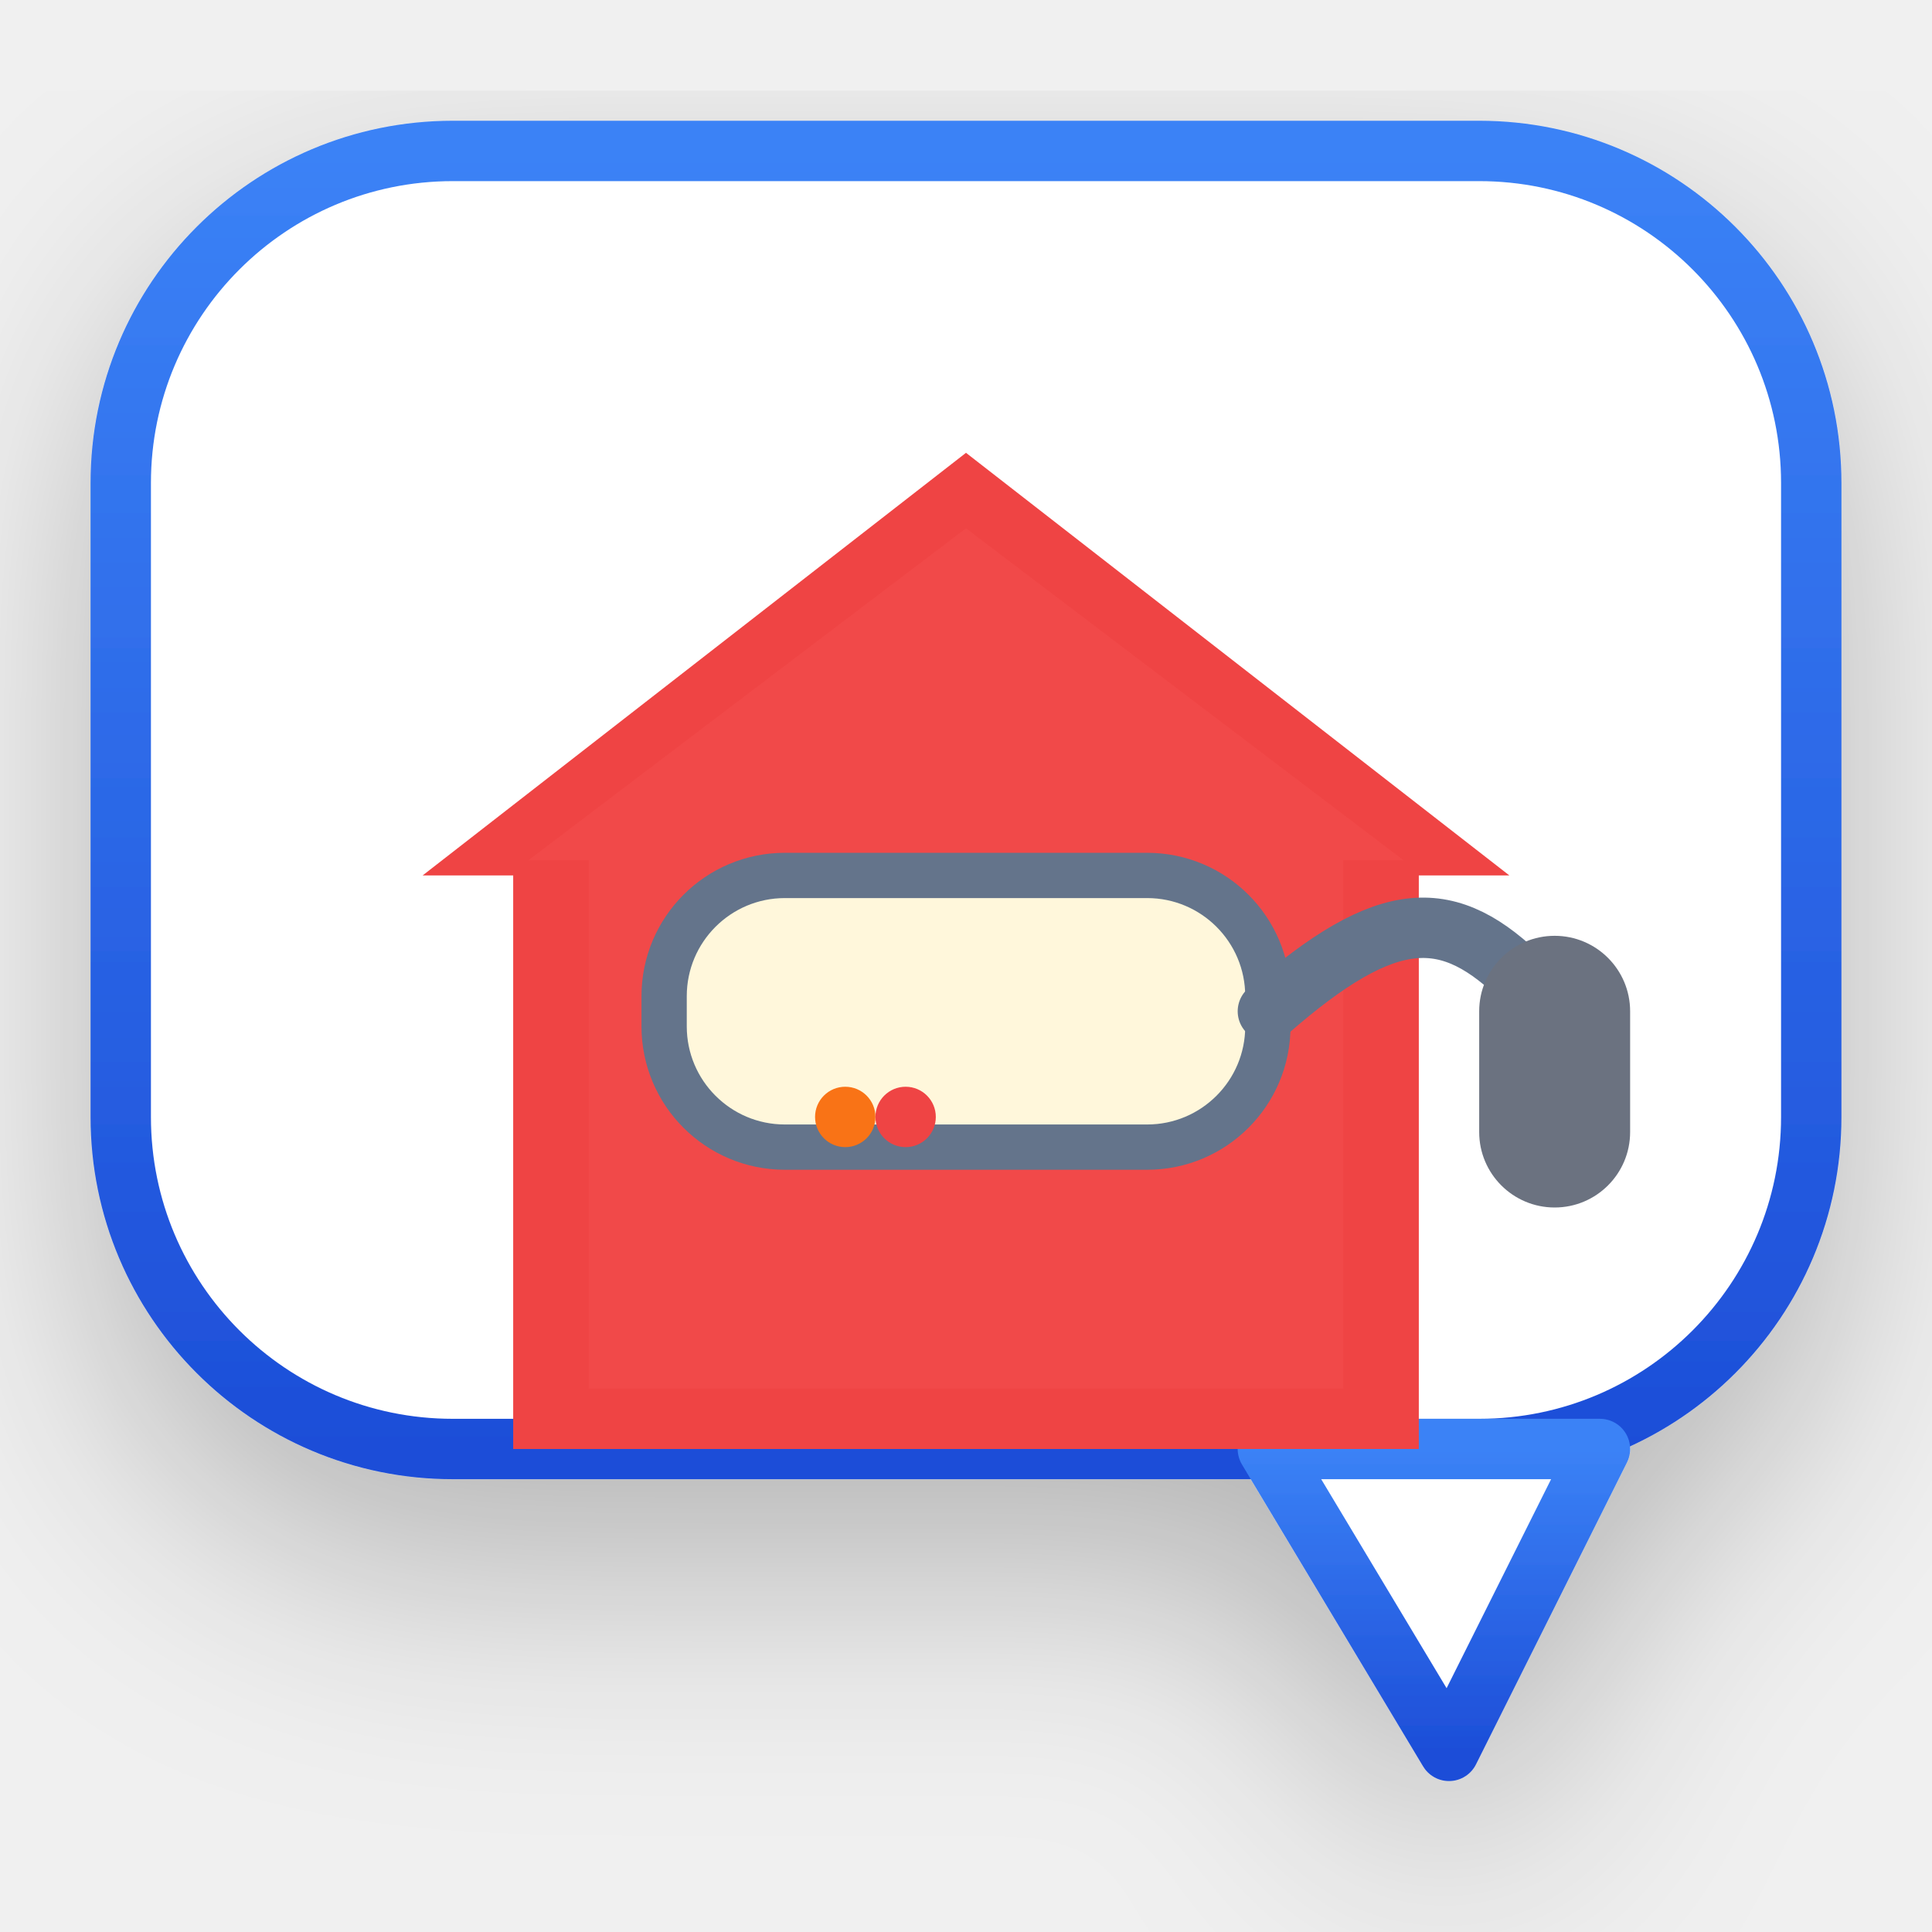
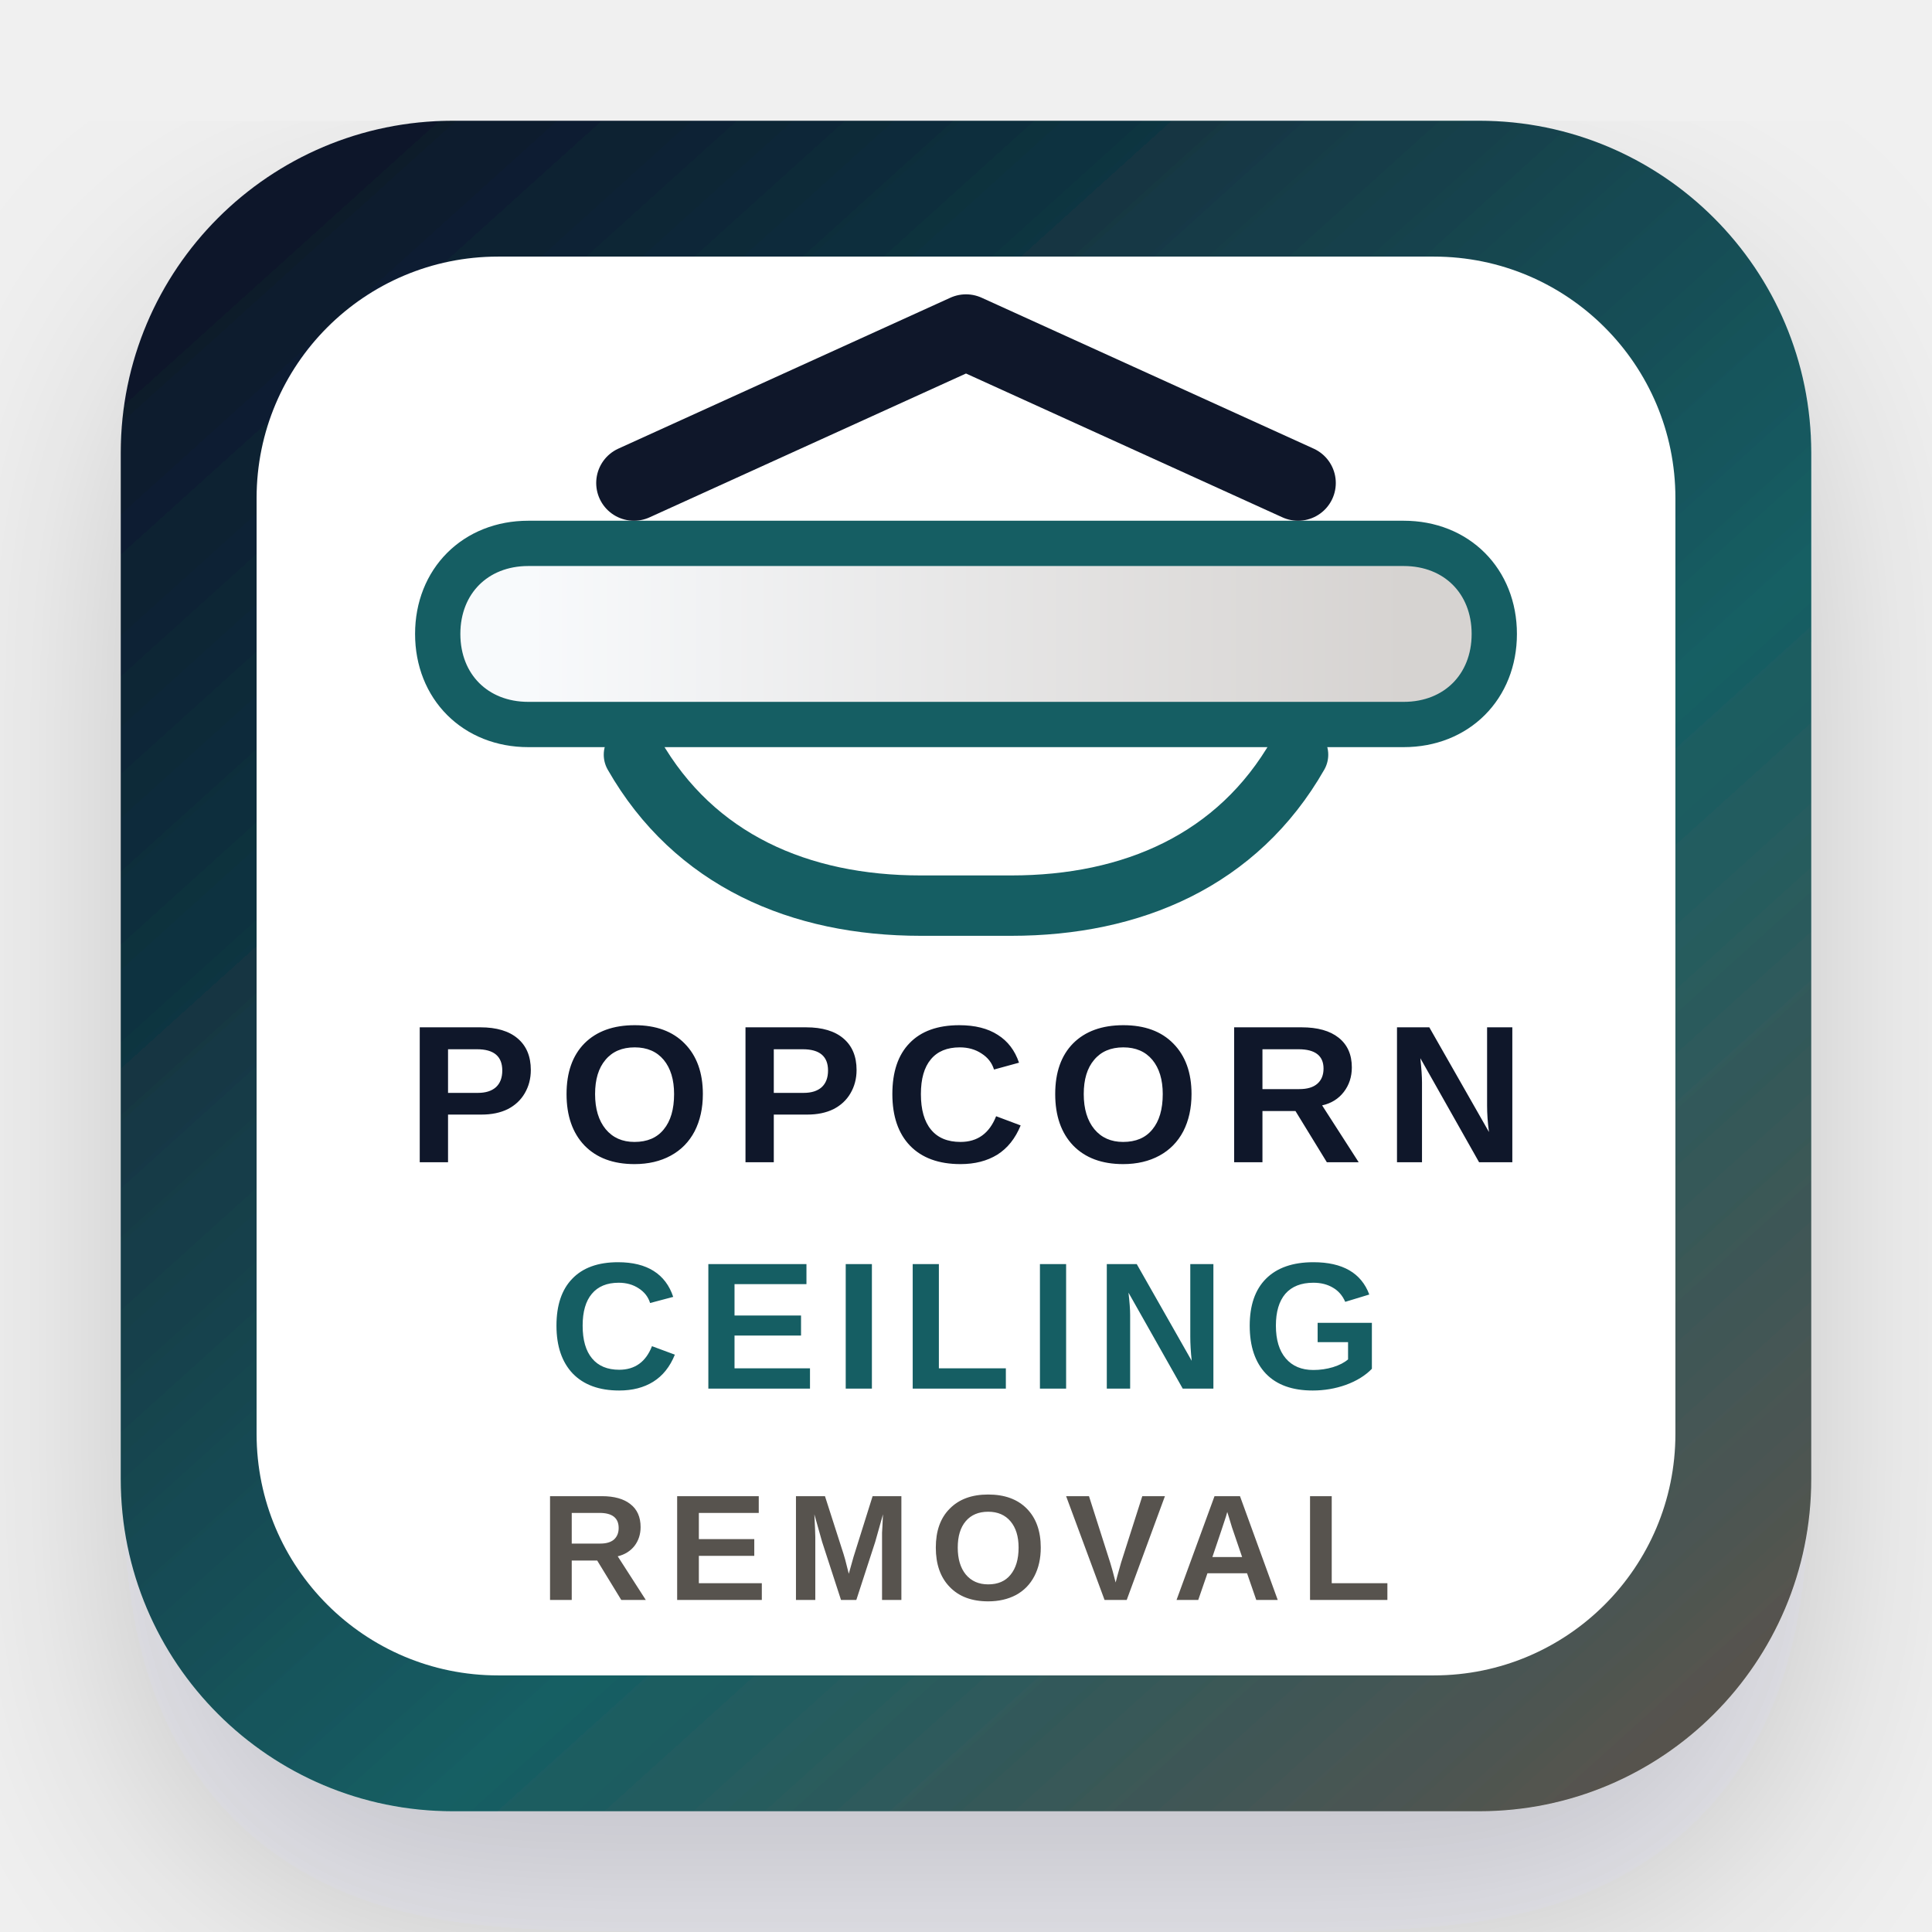
- <svg xmlns="http://www.w3.org/2000/svg" width="128" height="128" viewBox="0 0 128 128" role="img" aria-labelledby="t">
+ <svg xmlns="http://www.w3.org/2000/svg" width="128" height="128" viewBox="0 0 128 128" role="img" aria-labelledby="title desc">
  <defs>
-     <linearGradient id="g" x1="0" y1="0" x2="0" y2="1">
-       <stop offset="0" stop-color="#3b82f6" />
-       <stop offset="1" stop-color="#1d4ed8" />
+     <linearGradient id="bg" x1="18" y1="14" x2="110" y2="116" gradientUnits="userSpaceOnUse">
+       <stop offset="0" stop-color="#0f172a" />
+       <stop offset=".62" stop-color="#155e63" />
+       <stop offset="1" stop-color="#57534e" />
+     </linearGradient>
+     <linearGradient id="shine" x1="35" y1="28" x2="93" y2="28" gradientUnits="userSpaceOnUse">
+       <stop offset="0" stop-color="#f8fafc" />
+       <stop offset="1" stop-color="#d6d3d1" />
    </linearGradient>
    <filter id="shadow" x="-20%" y="-20%" width="140%" height="140%">
-       <feDropShadow dx="0" dy="6" stdDeviation="8" flood-color="#000" flood-opacity=".25" />
+       <feDropShadow dx="0" dy="8" stdDeviation="8" flood-color="#0f172a" flood-opacity=".18" />
    </filter>
  </defs>
-   <g filter="url(#shadow)">
-     <rect x="8" y="10" width="112" height="86" rx="22" fill="#fff" stroke="url(#g)" stroke-width="4" />
-     <path d="M84 96 L106 96 L96 116 Z" fill="#fff" stroke="url(#g)" stroke-width="4" stroke-linejoin="round" />
-   </g>
-   <g transform="translate(0,2)">
-     <path d="M64 28 L28 56 L34 56 L34 94 L94 94 L94 56 L100 56 Z" fill="#ef4444" />
-     <path d="M64 33 L35 55 L39 55 L39 90 L89 90 L89 55 L93 55 Z" fill="#f34b4b" opacity=".65" />
-   </g>
-   <g>
-     <rect x="44" y="58" width="40" height="18" rx="8" fill="#fff7db" stroke="#64748b" stroke-width="3" />
-     <path d="M84 67 C 92 60, 96 60, 101 65" fill="none" stroke="#64748b" stroke-width="4" stroke-linecap="round" />
-     <rect x="98" y="62" width="10" height="18" rx="5" fill="#6b7280" />
-     <circle cx="56" cy="74" r="2" fill="#f97316" />
-     <circle cx="60" cy="74" r="2" fill="#ef4444" />
-   </g>
+   <rect x="8" y="8" width="112" height="112" rx="22" fill="url(#bg)" filter="url(#shadow)" />
+   <rect x="17" y="17" width="94" height="94" rx="16" fill="#fff" />
+   <path d="M35 36h58c3.5 0 6 2.5 6 6s-2.5 6-6 6H35c-3.5 0-6-2.5-6-6s2.5-6 6-6Z" fill="url(#shine)" stroke="#155e63" stroke-width="3" />
+   <path d="M42 50c4 7 11 10 19 10h6c8 0 15-3 19-10" fill="none" stroke="#155e63" stroke-width="4" stroke-linecap="round" />
+   <path d="M42 32 64 22l22 10" fill="none" stroke="#0f172a" stroke-width="5" stroke-linecap="round" stroke-linejoin="round" />
+   <text x="64" y="77" text-anchor="middle" font-family="Arial, Helvetica, sans-serif" font-size="13" font-weight="800" letter-spacing="1.4" fill="#0f172a">POPCORN</text>
+   <text x="64" y="92" text-anchor="middle" font-family="Arial, Helvetica, sans-serif" font-size="12" font-weight="800" letter-spacing="1.1" fill="#155e63">CEILING</text>
+   <text x="64" y="106" text-anchor="middle" font-family="Arial, Helvetica, sans-serif" font-size="10" font-weight="800" letter-spacing="1.2" fill="#57534e">REMOVAL</text>
</svg>
